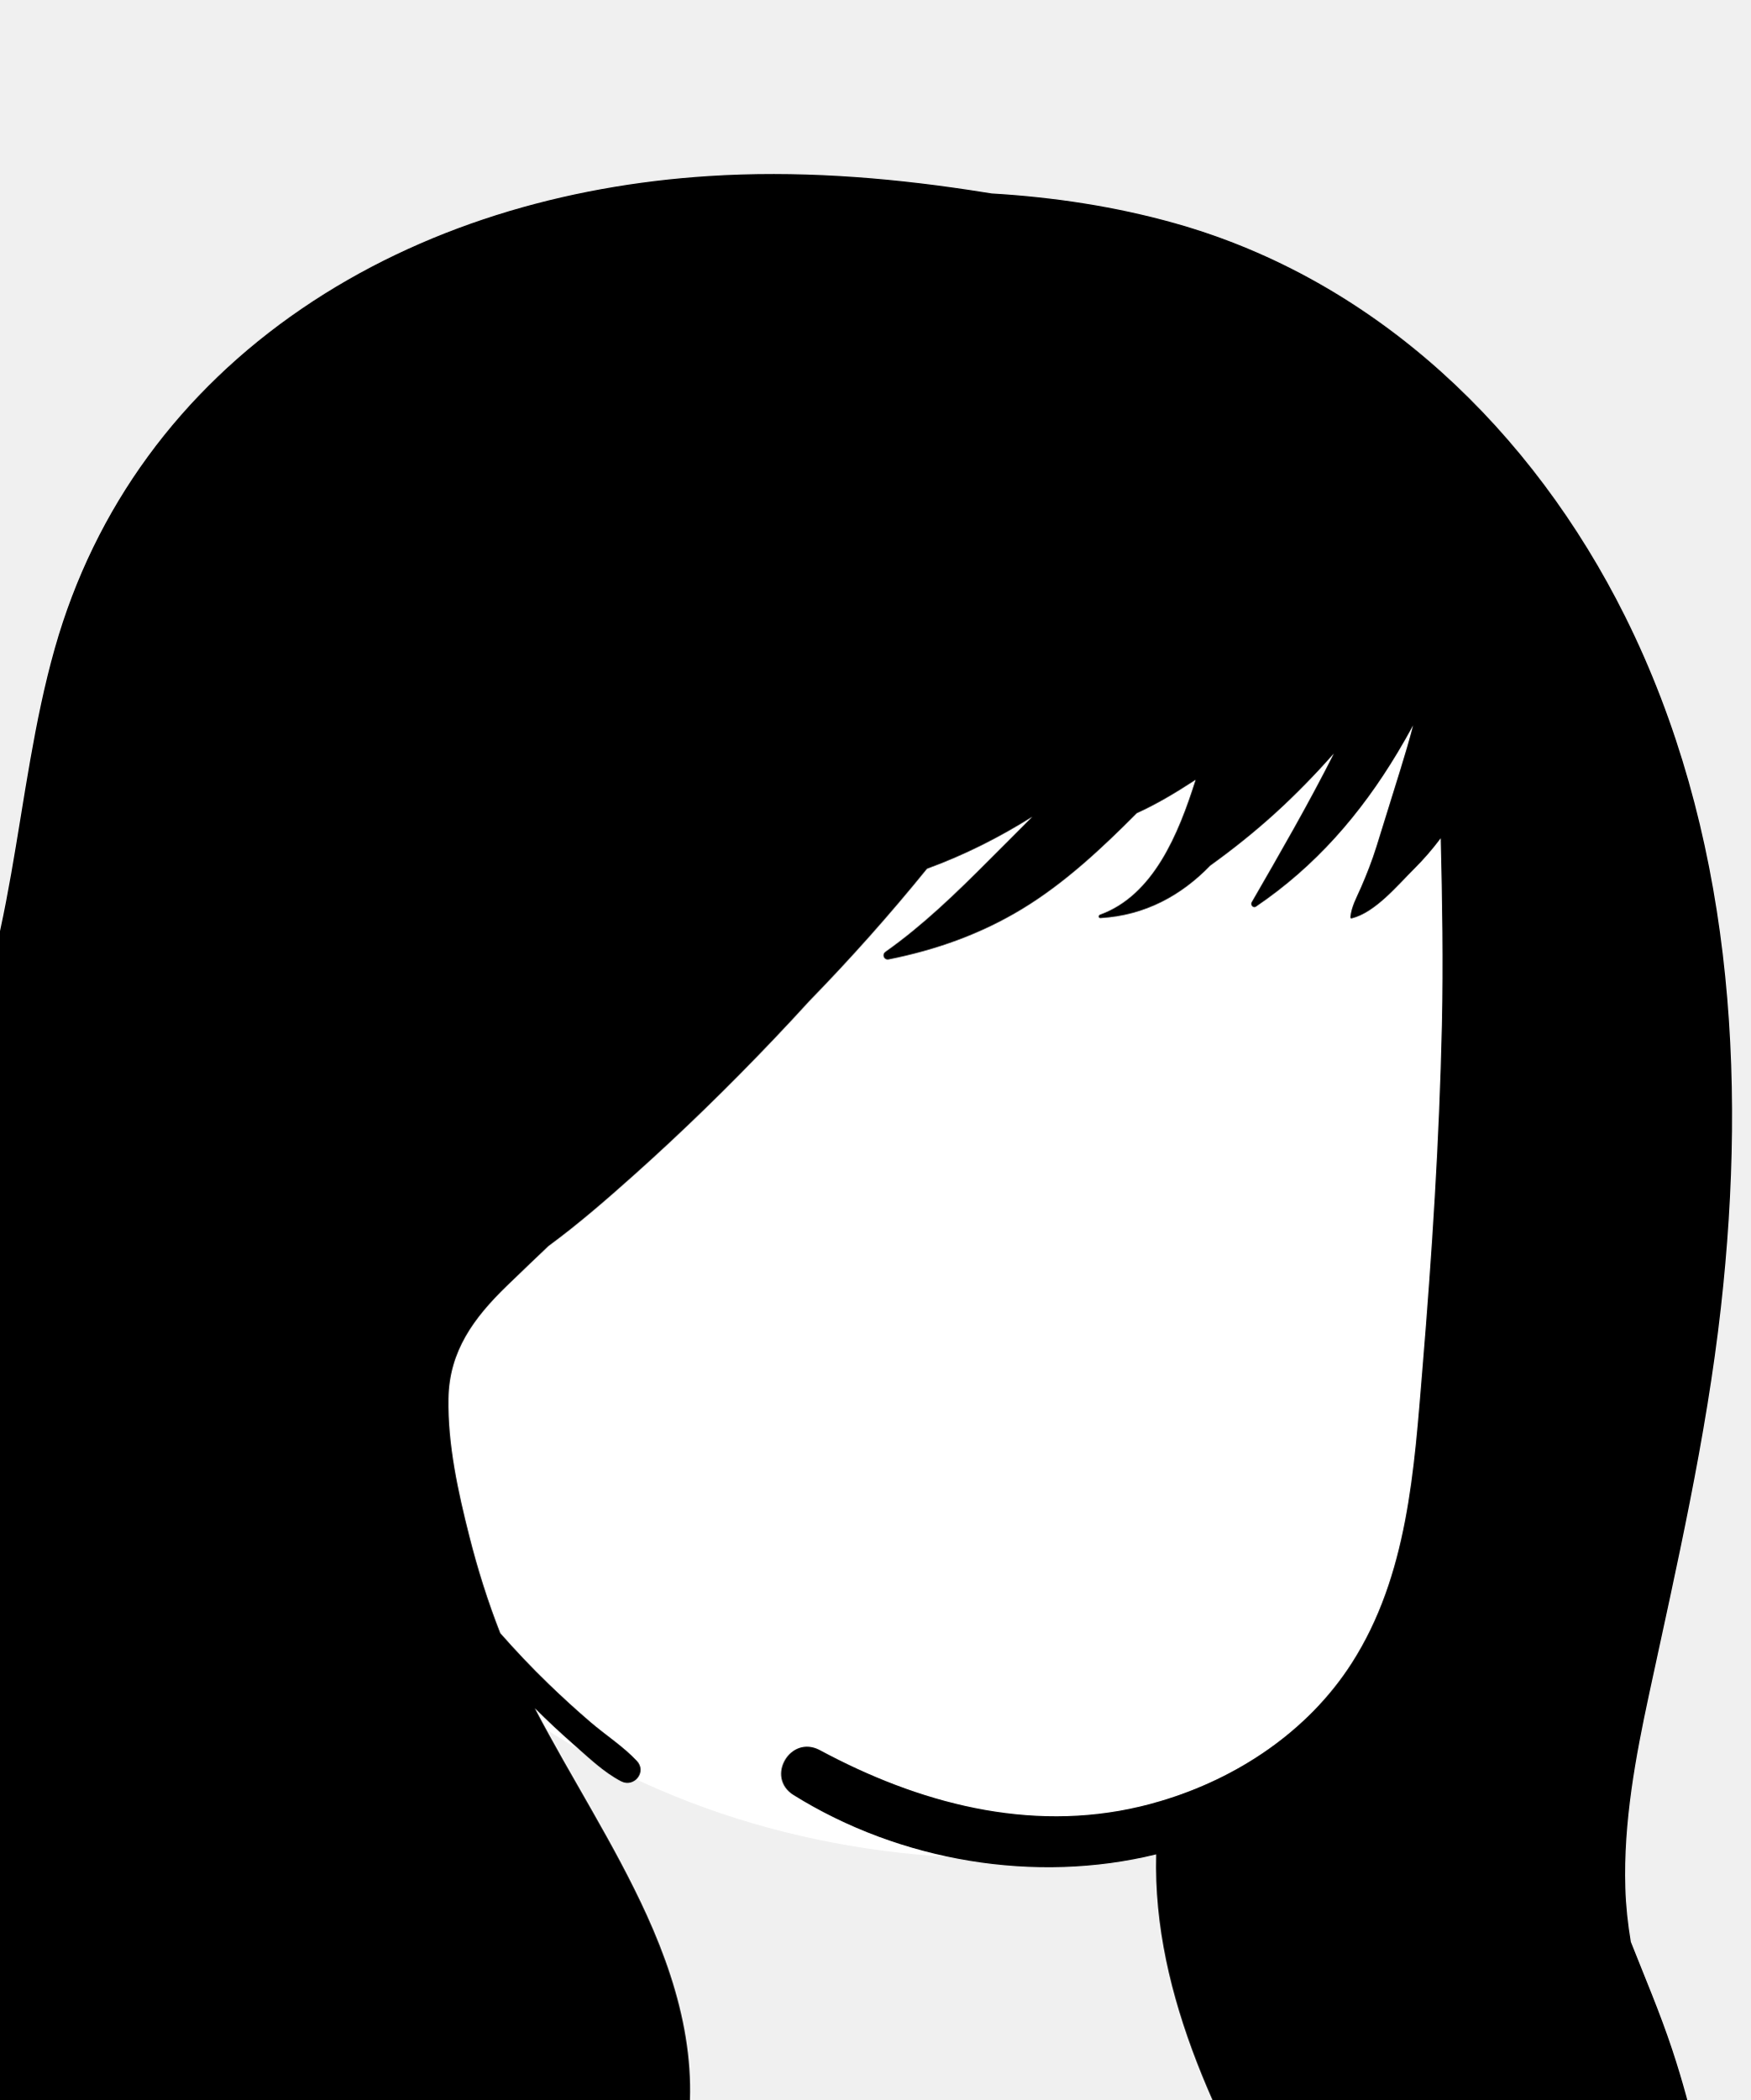
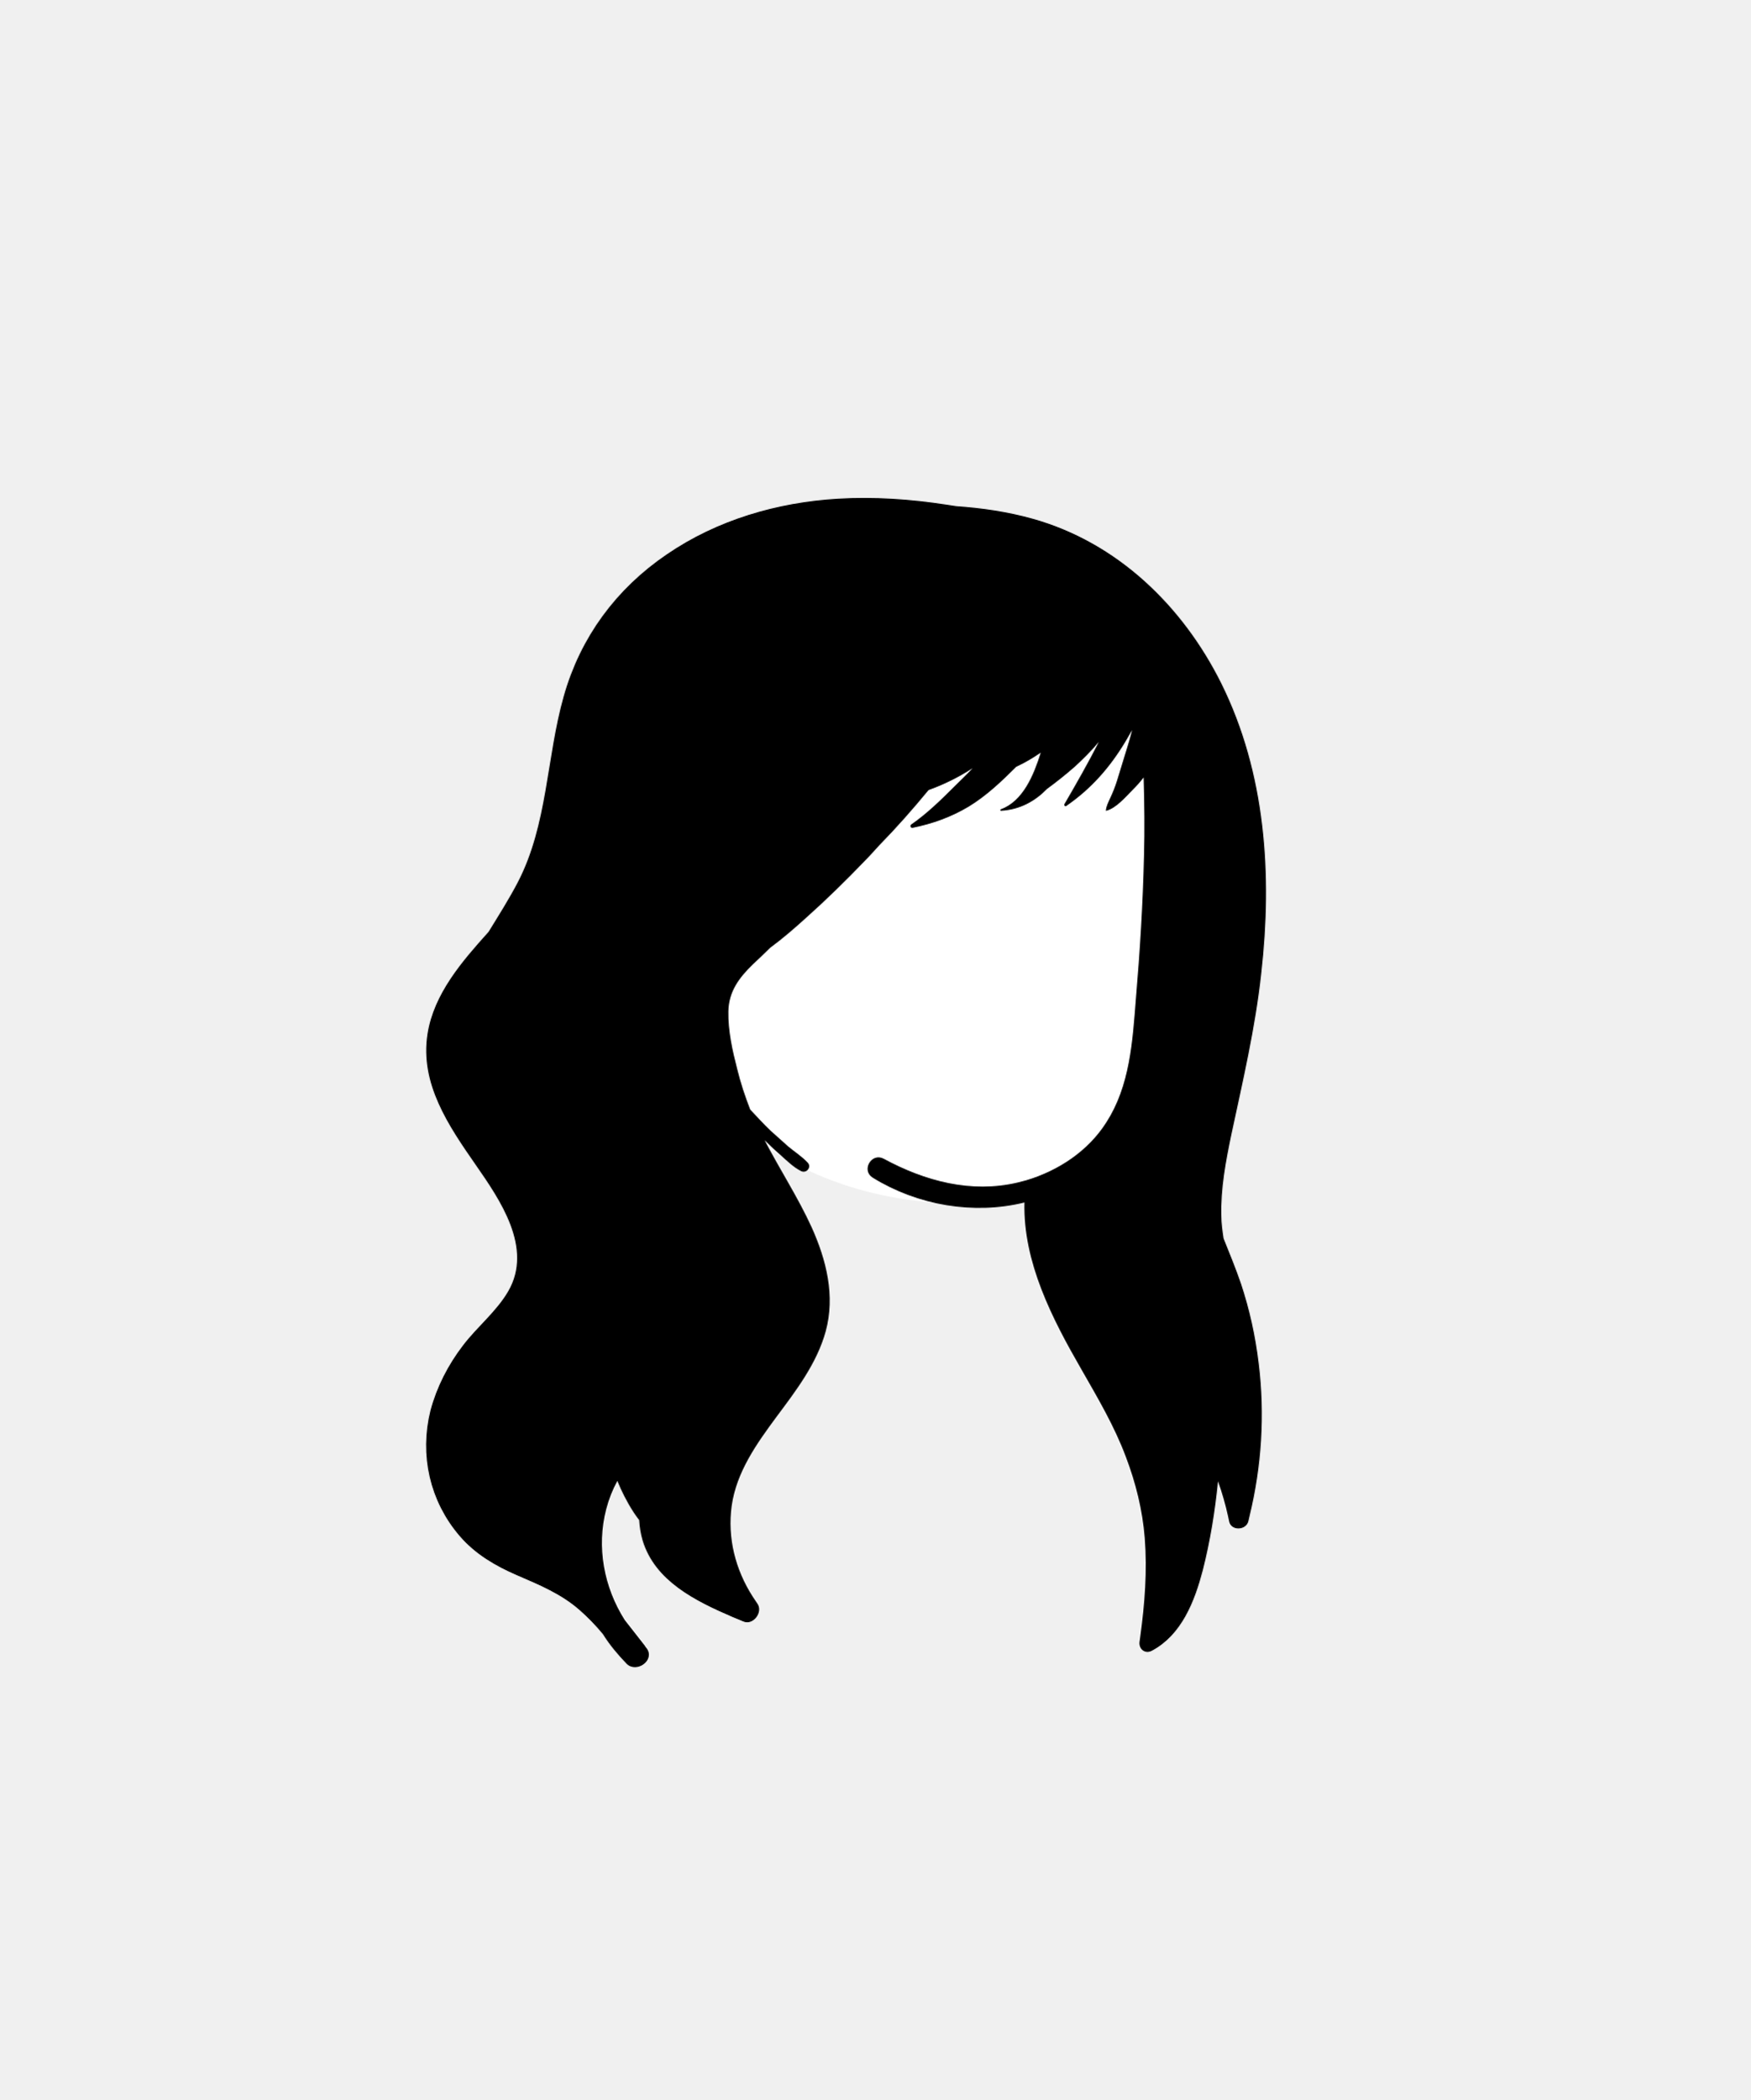
- <svg xmlns="http://www.w3.org/2000/svg" width="473px" height="567px" viewBox="0 0 473 567" version="1.1">
-   <g id="head/mono/Long-Bangs" stroke="none" stroke-width="1" fill="none" fill-rule="evenodd">
-     <path d="M405.867,203.178 C395.566,165.992 356.191,149.766 320.729,147.191 C224.715,137.21 126.985,190.734 84.419,277.525 C50.346,343.428 49.279,412.658 122.521,450.287 C126.521,452.492 130.698,454.849 134.964,456.989 C138.67,460.435 142.487,463.746 146.653,466.526 C186.536,492.752 235.487,504.095 282.925,501.635 C352.966,500.223 377.97,452.696 393.271,391.747 C409.409,331.068 418.434,265.226 405.867,203.178 L405.867,203.178 Z" id="🎨-Background" fill="#FFFFFF" />
-     <path d="M451.843,553.684 C448.573,543.794 444.473,534.204 440.643,524.514 C439.833,519.684 439.293,514.814 439.154,509.904 C438.623,492.364 441.904,474.674 445.583,457.594 C453.063,422.884 460.993,388.534 464.973,353.184 C472.083,289.954 467.853,224.204 439.093,166.484 C414.173,116.484 371.943,75.594 317.393,60.274 C301.267,55.743 284.67,53.244 267.959,52.246 C265.89,51.917 263.824,51.595 261.768,51.285 C238.524,47.781 214.994,46.035 191.5,47.546 C152.54,50.053 113.944,61.249 81.496,83.393 C48.827,105.69 25.615,136.954 14.814,175.087 C3.578,214.757 4.531,257.72 -14.872,294.912 C-20.604,305.9 -27.295,316.346 -33.676,326.966 C-50.607,345.857 -68.989,366.858 -73.017,392.833 C-77.987,424.934 -59.517,452.064 -42.037,477.114 C-26.237,499.734 -4.797,530.974 -21.057,558.824 C-28.727,571.964 -41.017,581.794 -50.247,593.774 C-59.817,606.214 -67.287,620.494 -71.147,635.754 C-78.397,664.413 -71.727,694.284 -52.337,716.684 C-42.237,728.344 -29.267,736.054 -15.227,742.064 C-0.857,748.204 13.183,754.034 25.063,764.484 C30.493,769.254 35.463,774.484 40.163,779.964 C44.543,786.814 49.643,793.214 55.393,799.074 C61.723,805.524 74.123,796.694 68.313,789.104 C67.883,788.544 67.463,787.994 67.033,787.434 C62.783,781.894 58.513,776.354 54.043,770.994 C40.713,749.873 35.583,724.014 42.213,699.344 C43.933,692.934 46.353,686.854 49.364,681.114 C50.003,682.784 50.703,684.434 51.443,686.064 C54.323,692.384 58.364,699.873 63.503,706.274 C63.703,710.663 64.364,715.014 65.643,719.274 C73.563,745.684 100.043,758.714 123.923,768.854 C126.263,769.854 128.573,770.814 130.843,771.764 C137.083,774.373 143.683,765.484 139.793,760.123 C138.773,758.714 137.783,757.274 136.843,755.814 C125.643,738.474 120.313,717.734 123.333,697.074 C126.513,675.224 139.393,657.144 152.183,639.794 C164.743,622.734 178.233,605.324 183.853,584.514 C190.073,561.524 184.413,538.604 174.813,517.444 C166.023,498.081 154.314,480.234 144.495,461.404 C147.857,464.757 151.326,468 154.9,471.128 C158.919,474.646 163.048,478.672 167.811,481.152 C171.333,482.985 174.861,478.597 172.072,475.63 C168.406,471.732 163.715,468.72 159.644,465.241 C155.736,461.902 151.941,458.429 148.24,454.862 C143.683,450.471 139.348,445.873 135.168,441.136 C131.823,432.615 129.067,423.865 126.823,414.984 C123.773,402.964 120.953,390.174 121.173,377.714 C121.393,364.934 128.033,355.984 136.873,347.404 C140.617,343.771 144.397,340.181 148.17,336.584 C156.206,330.685 163.786,324.095 171.149,317.523 C184.269,305.812 196.959,293.433 209.078,280.692 C212.329,277.274 215.553,273.818 218.737,270.322 C229.862,258.906 240.472,246.986 250.473,234.654 C260.413,231.034 269.963,226.244 278.923,220.604 C275.023,224.554 271.083,228.454 267.163,232.384 C258.433,241.144 249.364,249.944 239.243,257.083 C238.203,257.824 238.833,259.394 240.114,259.144 C252.983,256.574 265.023,252.294 276.263,245.474 C287.693,238.534 297.763,229.104 307.163,219.644 C312.483,217.244 317.614,214.154 322.303,211.114 C322.553,210.954 322.803,210.784 323.053,210.623 C318.433,225.264 311.654,241.844 297.203,247.064 C296.733,247.234 296.763,248.014 297.323,247.984 C309.497,247.27 319.281,241.793 327.005,233.81 C333.217,229.34 339.145,224.603 344.802,219.446 C350.282,214.45 355.473,209.092 360.403,203.544 C353.513,217.193 345.795,230.539 338.183,243.734 C337.783,244.434 338.623,245.384 339.343,244.894 C355.413,234.014 367.603,219.974 377.573,203.373 C379.045,200.929 380.45,198.445 381.82,195.942 C380.786,199.859 379.657,203.751 378.448,207.623 C376.259,214.632 374.104,221.657 371.911,228.662 C370.729,232.439 369.288,236.13 367.707,239.758 C366.575,242.354 365.093,244.945 364.863,247.792 C364.848,247.981 365.054,248.105 365.219,248.064 C371.627,246.462 377.594,239.154 382.16,234.627 C384.703,232.106 387.085,229.339 389.276,226.421 C389.683,243.228 389.963,260.037 389.593,276.894 C388.904,307.854 386.904,338.804 384.343,369.663 C382.083,396.944 380.413,425.574 365.193,449.284 C353.413,467.634 334.313,480.333 313.563,486.484 C311.733,487.034 309.893,487.524 308.043,487.964 C278.003,495.094 248.083,487.014 221.523,472.734 C213.543,468.444 206.723,480.083 214.423,484.873 C243.243,502.814 279.773,508.924 312.393,500.884 C311.364,539.413 330.353,575.964 349.243,608.644 C359.813,626.934 370.393,645.104 377.864,664.934 C384.203,681.774 388.513,699.244 389.963,717.214 C391.683,738.394 389.993,759.694 387.033,780.694 C386.873,781.833 386.713,782.984 386.543,784.123 C385.883,788.634 389.933,792.413 394.323,790.104 C413.733,779.904 422.103,758.163 427.193,738.064 C431.953,719.234 435.183,700.034 436.983,680.704 C439.623,687.994 441.763,695.464 443.423,703.083 C443.654,704.174 443.873,705.264 444.093,706.354 C445.353,712.724 454.993,712.274 456.533,706.354 C456.813,705.284 457.083,704.214 457.333,703.134 C465.283,670.984 467.423,637.454 463.223,604.583 C461.013,587.294 457.323,570.234 451.843,553.684" id="🖍-Ink" fill="#000000" />
+ <svg xmlns="http://www.w3.org/2000/svg" version="1.1" id="圖層_1" x="0px" y="0px" viewBox="0 0 473 567" style="enable-background:new 0 0 473 567;" xml:space="preserve">
+   <style type="text/css">
+ 	.st0{fill-rule:evenodd;clip-rule:evenodd;fill:#FFFFFF;}
+ 	.st1{fill-rule:evenodd;clip-rule:evenodd;}
+ </style>
+   <g id="head_x2F_mono_x2F_Long-Bangs">
+     <path id="_xD83C__xDFA8_-Background" class="st0" d="M316.1,199.9c-4.3-15.6-20.8-22.4-35.6-23.4c-40.2-4.2-81.1,18.2-98.9,54.6   c-14.3,27.6-14.7,56.6,16,72.3c1.7,0.9,3.4,1.9,5.2,2.8c1.6,1.4,3.1,2.8,4.9,4c16.7,11,37.2,15.7,57.1,14.7   c29.3-0.6,39.8-20.5,46.2-46C317.6,253.5,321.4,225.9,316.1,199.9L316.1,199.9z" />
+     <path id="_xD83D__xDD8D_-Ink" class="st1" d="M335.3,346.7c-1.4-4.1-3.1-8.2-4.7-12.2c-0.3-2-0.6-4.1-0.6-6.1   c-0.2-7.3,1.2-14.7,2.7-21.9c3.1-14.5,6.5-28.9,8.1-43.7c3-26.5,1.2-54-10.8-78.2c-10.4-20.9-28.1-38.1-51-44.5   c-6.8-1.9-13.7-2.9-20.7-3.4c-0.9-0.1-1.7-0.3-2.6-0.4c-9.7-1.5-19.6-2.2-29.4-1.6c-16.3,1-32.5,5.7-46.1,15   c-13.7,9.3-23.4,22.4-27.9,38.4c-4.7,16.6-4.3,34.6-12.4,50.2c-2.4,4.6-5.2,9-7.9,13.4c-7.1,7.9-14.8,16.7-16.5,27.6   c-2.1,13.4,5.7,24.8,13,35.3c6.6,9.5,15.6,22.5,8.8,34.2c-3.2,5.5-8.4,9.6-12.2,14.6c-4,5.2-7.1,11.2-8.8,17.6   c-3,12-0.2,24.5,7.9,33.9c4.2,4.9,9.7,8.1,15.5,10.6c6,2.6,11.9,5,16.9,9.4c2.3,2,4.4,4.2,6.3,6.5c1.8,2.9,4,5.5,6.4,8   c2.7,2.7,7.8-1,5.4-4.2c-0.2-0.2-0.4-0.5-0.5-0.7c-1.8-2.3-3.6-4.6-5.4-6.9c-5.6-8.8-7.7-19.7-5-30c0.7-2.7,1.7-5.2,3-7.6   c0.3,0.7,0.6,1.4,0.9,2.1c1.2,2.6,2.9,5.8,5,8.5c0.1,1.8,0.4,3.7,0.9,5.4c3.3,11.1,14.4,16.5,24.4,20.8c1,0.4,1.9,0.8,2.9,1.2   c2.6,1.1,5.4-2.6,3.7-4.9c-0.4-0.6-0.8-1.2-1.2-1.8c-4.7-7.3-6.9-15.9-5.7-24.6c1.3-9.1,6.7-16.7,12.1-24   c5.3-7.1,10.9-14.4,13.3-23.1c2.6-9.6,0.2-19.2-3.8-28.1c-3.7-8.1-8.6-15.6-12.7-23.5c1.4,1.4,2.9,2.8,4.4,4.1   c1.7,1.5,3.4,3.2,5.4,4.2c1.5,0.8,3-1.1,1.8-2.3c-1.5-1.6-3.5-2.9-5.2-4.3c-1.6-1.4-3.2-2.9-4.8-4.3c-1.9-1.8-3.7-3.8-5.5-5.7   c-1.4-3.6-2.6-7.2-3.5-10.9c-1.3-5-2.5-10.4-2.4-15.6c0.1-5.4,2.9-9.1,6.6-12.7c1.6-1.5,3.2-3,4.7-4.5c3.4-2.5,6.5-5.2,9.6-8   c5.5-4.9,10.8-10.1,15.9-15.4c1.4-1.4,2.7-2.9,4-4.3c4.7-4.8,9.1-9.8,13.3-14.9c4.2-1.5,8.2-3.5,11.9-5.9c-1.6,1.7-3.3,3.3-4.9,4.9   c-3.7,3.7-7.5,7.4-11.7,10.3c-0.4,0.3-0.2,1,0.4,0.9c5.4-1.1,10.4-2.9,15.1-5.7c4.8-2.9,9-6.9,12.9-10.8c2.2-1,4.4-2.3,6.3-3.6   c0.1-0.1,0.2-0.1,0.3-0.2c-1.9,6.1-4.8,13.1-10.8,15.3c-0.2,0.1-0.2,0.4,0.1,0.4c5.1-0.3,9.2-2.6,12.4-5.9c2.6-1.9,5.1-3.9,7.5-6   c2.3-2.1,4.5-4.3,6.5-6.7c-2.9,5.7-6.1,11.3-9.3,16.8c-0.2,0.3,0.2,0.7,0.5,0.5c6.7-4.6,11.8-10.4,16-17.4c0.6-1,1.2-2.1,1.8-3.1   c-0.4,1.6-0.9,3.3-1.4,4.9c-0.9,2.9-1.8,5.9-2.7,8.8c-0.5,1.6-1.1,3.1-1.8,4.6c-0.5,1.1-1.1,2.2-1.2,3.4c0,0.1,0.1,0.1,0.1,0.1   c2.7-0.7,5.2-3.7,7.1-5.6c1.1-1.1,2.1-2.2,3-3.4c0.2,7,0.3,14.1,0.1,21.1c-0.3,13-1.1,25.9-2.2,38.8c-0.9,11.4-1.6,23.4-8,33.3   c-4.9,7.7-12.9,13-21.6,15.6c-0.8,0.2-1.5,0.4-2.3,0.6c-12.6,3-25.1-0.4-36.2-6.4c-3.3-1.8-6.2,3.1-3,5.1   c12.1,7.5,27.4,10.1,41,6.7c-0.4,16.1,7.5,31.4,15.4,45.1c4.4,7.7,8.9,15.3,12,23.6c2.7,7.1,4.5,14.4,5.1,21.9   c0.7,8.9,0,17.8-1.2,26.6c-0.1,0.5-0.1,1-0.2,1.4c-0.3,1.9,1.4,3.5,3.3,2.5c8.1-4.3,11.6-13.4,13.8-21.8c2-7.9,3.3-15.9,4.1-24   c1.1,3.1,2,6.2,2.7,9.4c0.1,0.5,0.2,0.9,0.3,1.4c0.5,2.7,4.6,2.5,5.2,0c0.1-0.4,0.2-0.9,0.3-1.3c3.3-13.5,4.2-27.5,2.5-41.3   C339.2,360.8,337.6,353.6,335.3,346.7" />
  </g>
</svg>
